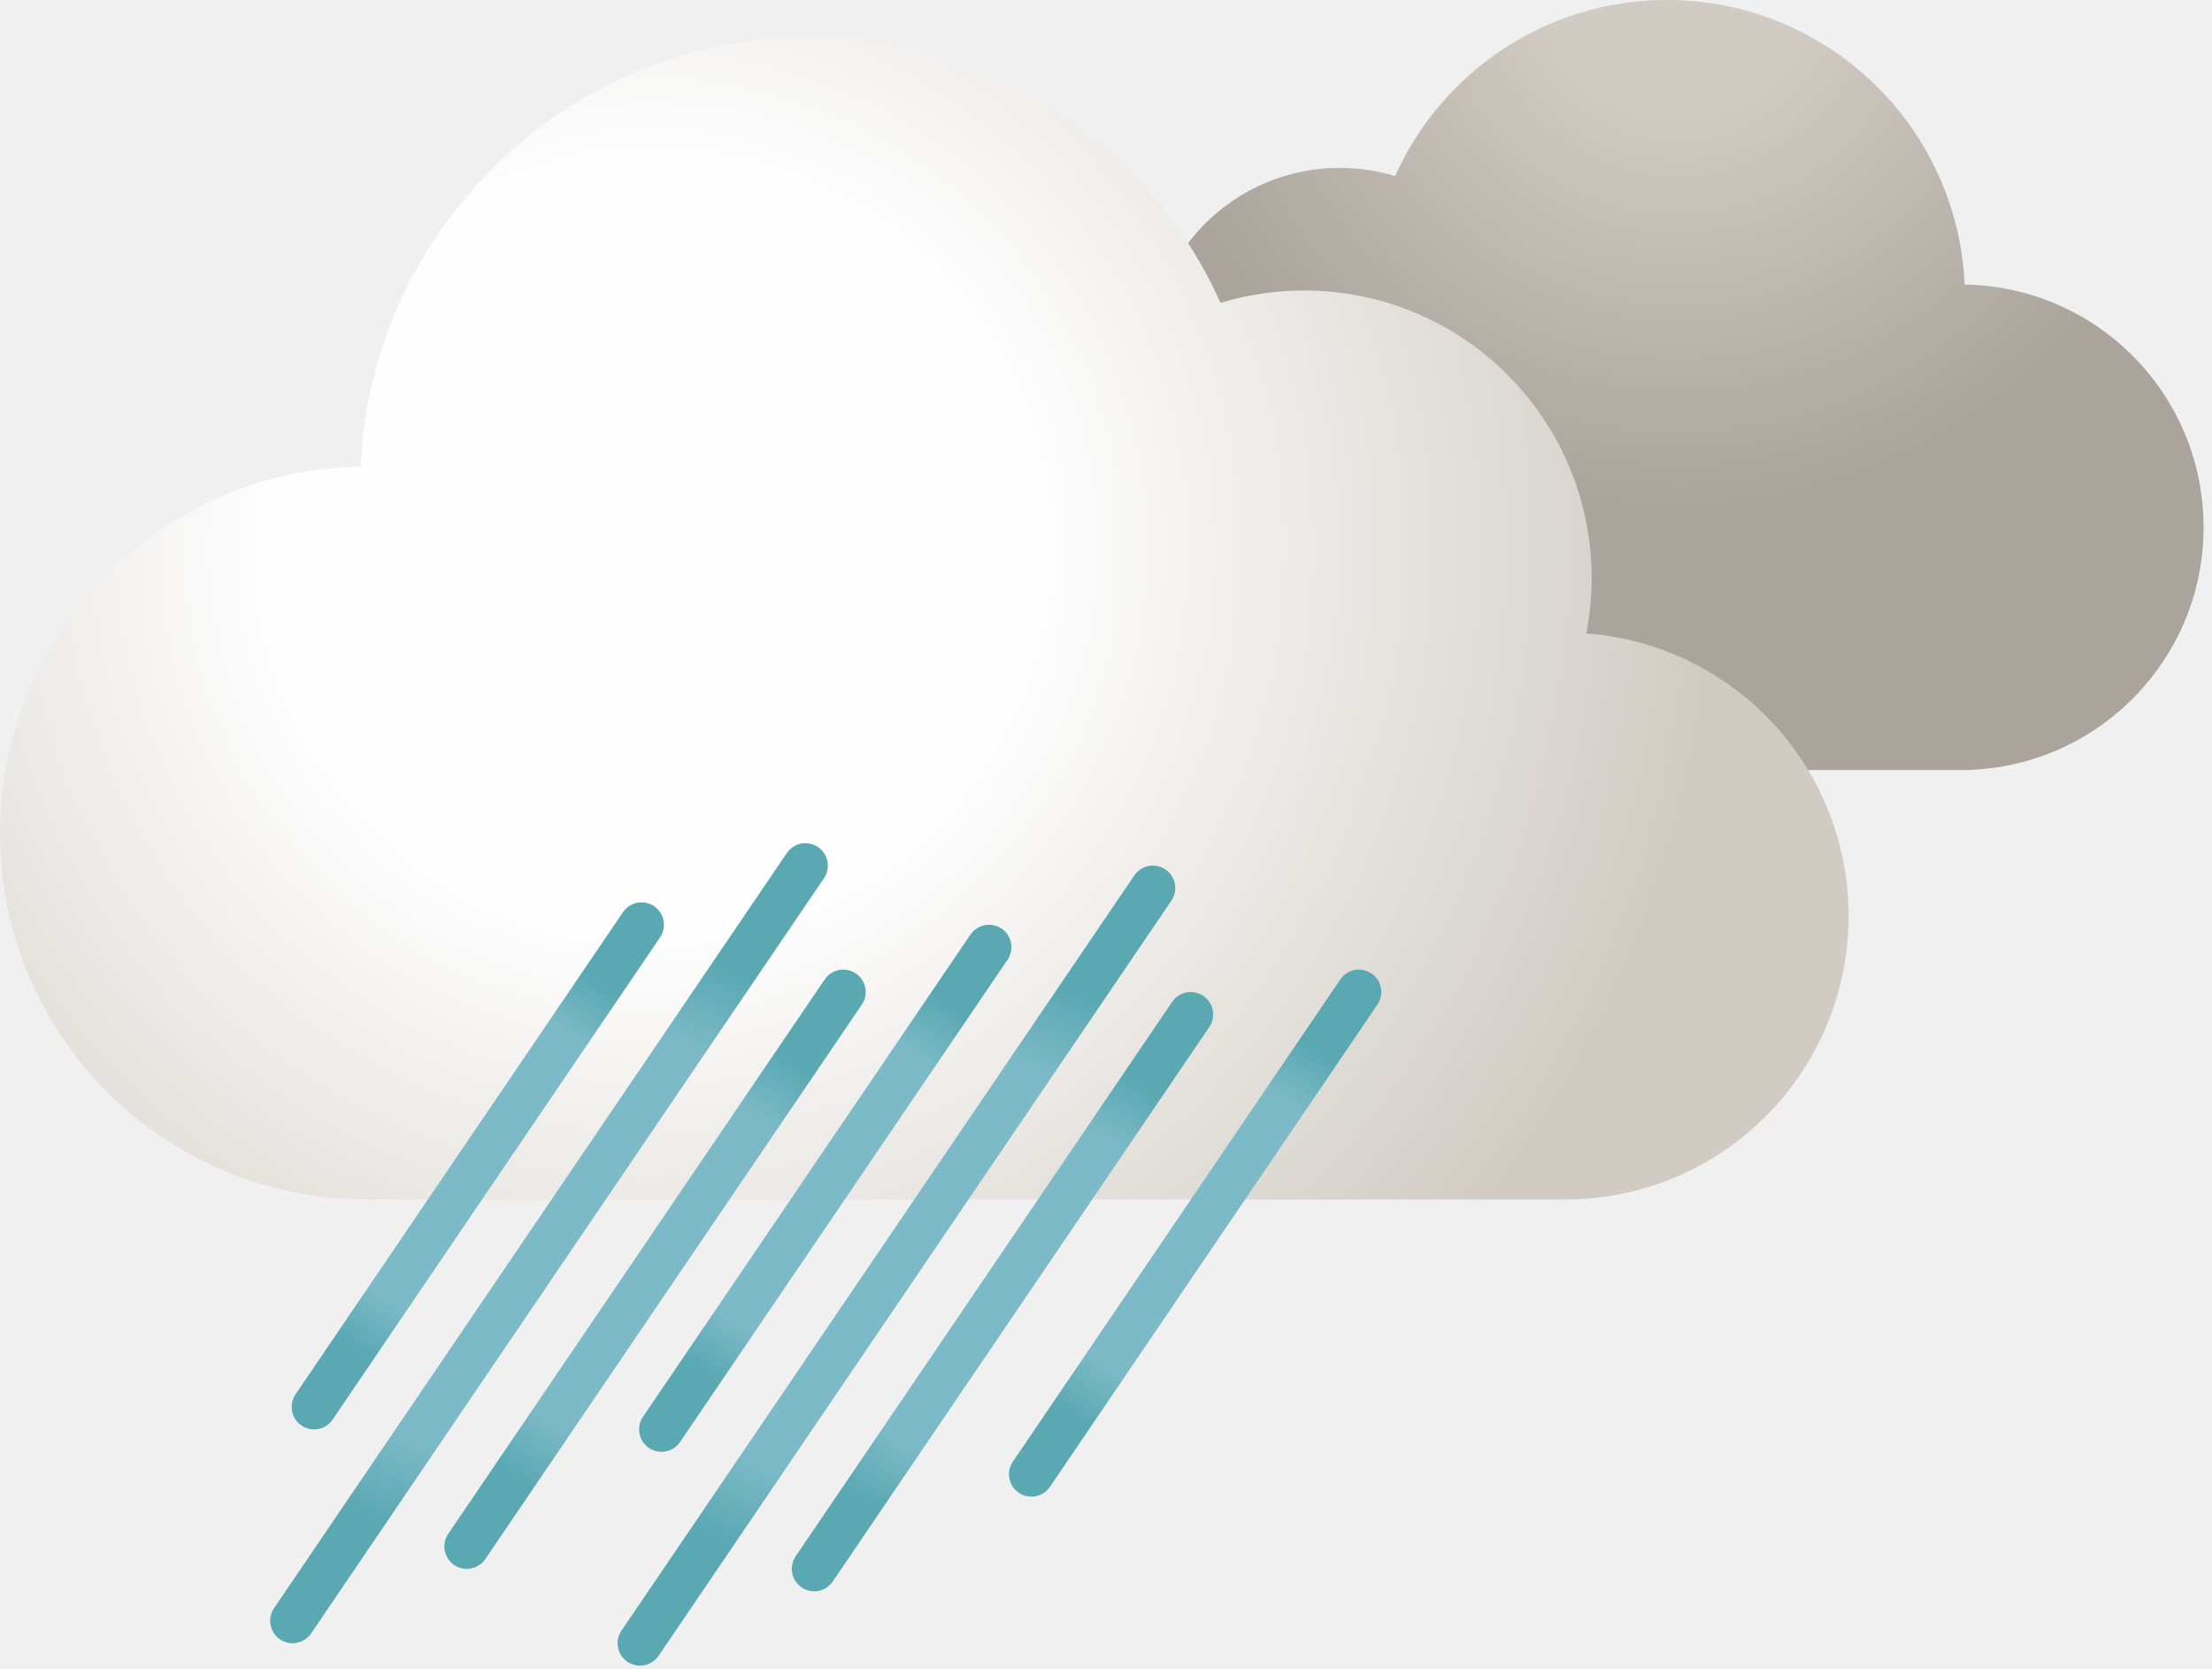
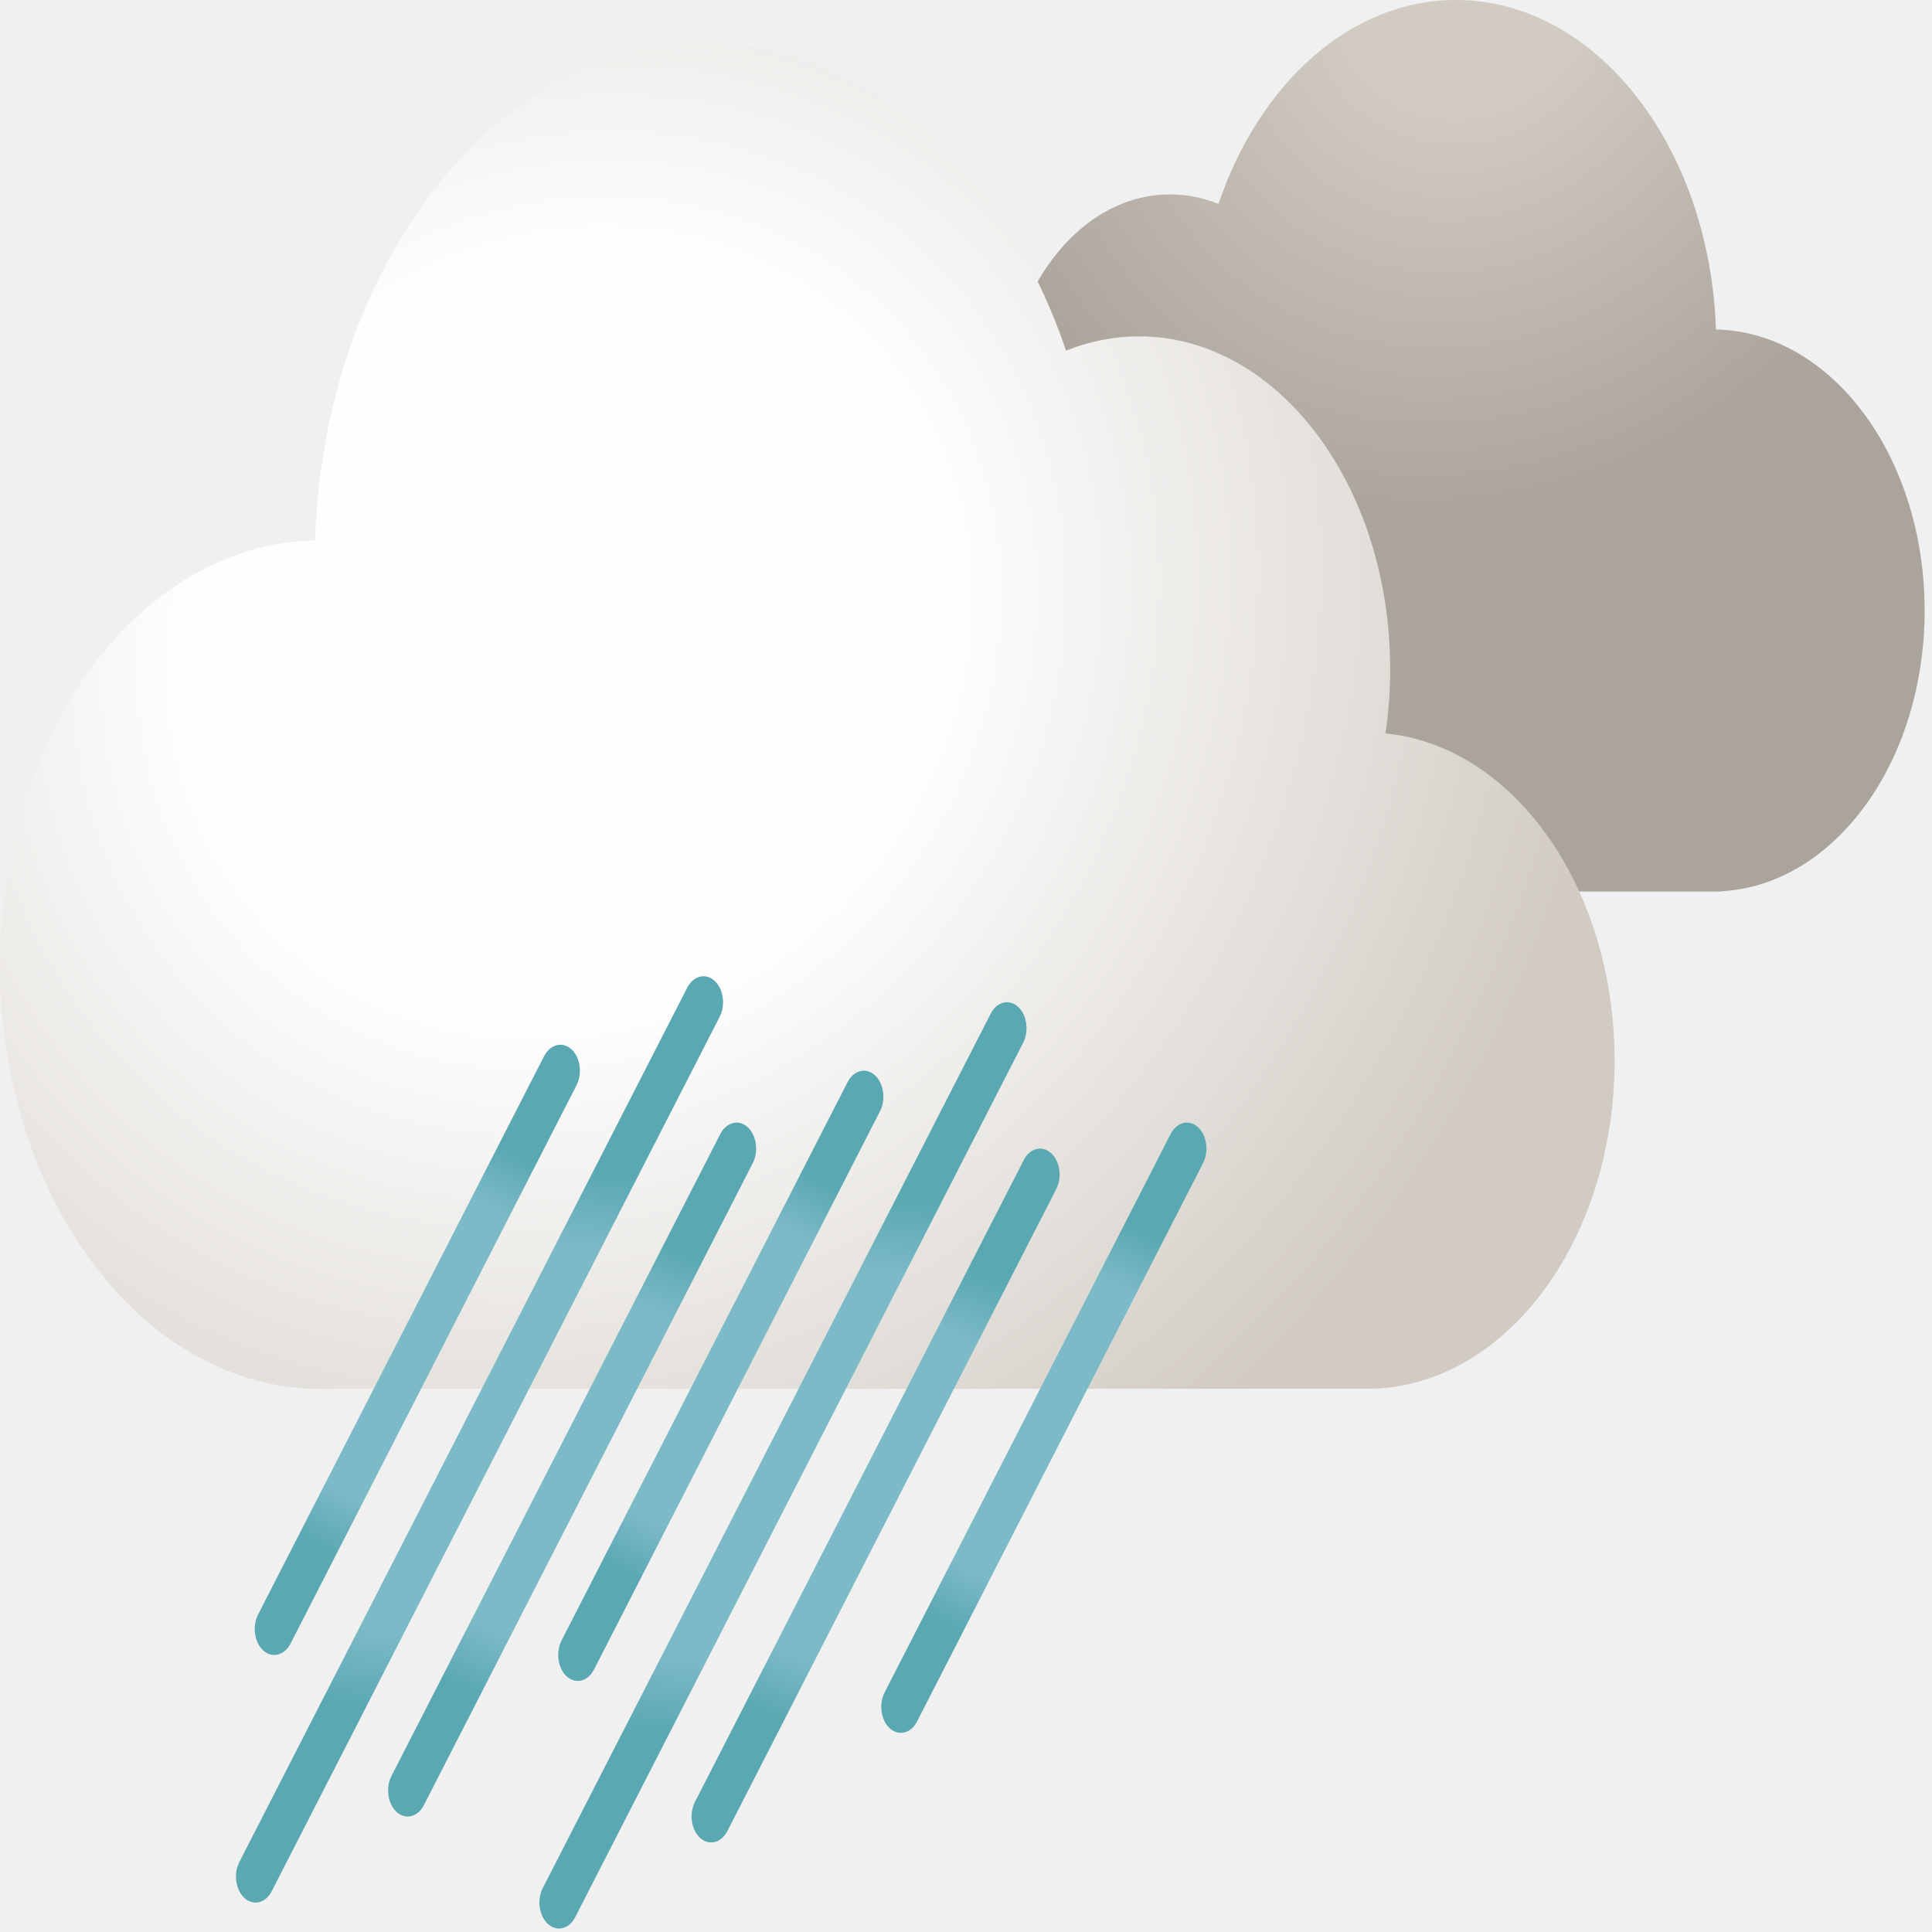
- <svg xmlns="http://www.w3.org/2000/svg" width="236" height="178" viewBox="0 0 236 178" fill="none">
-   <path d="M148.841 18.784C146.972 18.217 144.991 17.909 142.937 17.909C131.712 17.909 122.612 27.009 122.612 38.235C122.612 39.571 122.745 40.877 122.993 42.143C112.628 42.907 104.455 51.552 104.455 62.111C104.455 73.172 113.423 82.14 124.484 82.14C124.517 82.14 124.552 82.137 124.587 82.136C124.603 82.137 124.619 82.14 124.636 82.14H210.013C210.209 82.14 210.4 82.125 210.589 82.101C224.248 81.381 235.1 70.081 235.1 56.244C235.1 42.076 223.724 30.575 209.609 30.357C208.857 13.465 194.928 0 177.851 0C164.928 0 153.815 7.713 148.841 18.784Z" fill="url(#paint0_radial_1_532)" />
-   <path d="M38.483 49.78C17.175 50.108 0 67.472 0 88.86C0 109.748 16.385 126.809 37.003 127.897C37.289 127.931 37.577 127.953 37.872 127.953H166.763C166.788 127.953 166.812 127.951 166.839 127.949C166.891 127.951 166.939 127.953 166.991 127.953C183.691 127.953 197.228 114.415 197.228 97.716C197.228 81.776 184.891 68.725 169.243 67.572C169.616 65.661 169.817 63.689 169.817 61.672C169.817 44.727 156.079 30.989 139.133 30.989C136.033 30.989 133.041 31.455 130.22 32.308C122.713 15.596 105.935 3.951 86.427 3.951C60.644 3.951 39.617 24.279 38.483 49.78Z" fill="url(#paint1_radial_1_532)" />
-   <path d="M66.468 97.301L31.529 148.743C30.788 149.835 31.072 151.324 32.165 152.065C33.257 152.808 34.745 152.523 35.488 151.431L70.424 99.989C71.167 98.897 70.883 97.409 69.789 96.668C69.379 96.388 68.911 96.255 68.448 96.255C67.683 96.255 66.931 96.621 66.468 97.301Z" fill="url(#paint2_radial_1_532)" />
-   <path d="M87.992 104.477L47.821 163.623C47.08 164.715 47.364 166.204 48.456 166.945C49.549 167.688 51.036 167.403 51.779 166.311L91.949 107.164C92.692 106.072 92.407 104.584 91.315 103.841C90.904 103.563 90.436 103.429 89.973 103.429C89.208 103.429 88.455 103.796 87.992 104.477Z" fill="url(#paint3_radial_1_532)" />
-   <path d="M83.952 90.992L29.237 171.553C28.495 172.647 28.779 174.133 29.872 174.875C30.964 175.617 32.452 175.333 33.193 174.241L87.909 93.68C88.651 92.587 88.367 91.099 87.275 90.359C86.863 90.079 86.395 89.945 85.932 89.945C85.167 89.945 84.415 90.312 83.952 90.992Z" fill="url(#paint4_radial_1_532)" />
-   <path d="M103.539 99.693L68.601 151.133C67.859 152.227 68.143 153.715 69.235 154.456C70.328 155.2 71.816 154.913 72.557 153.821L107.496 102.381C108.237 101.289 107.953 99.8 106.861 99.059C106.449 98.779 105.983 98.645 105.52 98.645C104.755 98.645 104.001 99.012 103.539 99.693Z" fill="url(#paint5_radial_1_532)" />
-   <path d="M143 104.477L108.064 155.919C107.321 157.011 107.605 158.497 108.699 159.24C109.791 159.981 111.279 159.699 112.02 158.605L146.957 107.164C147.7 106.072 147.416 104.584 146.323 103.841C145.912 103.563 145.444 103.429 144.981 103.429C144.216 103.429 143.464 103.796 143 104.477Z" fill="url(#paint6_radial_1_532)" />
-   <path d="M125.063 106.868L84.893 166.013C84.149 167.107 84.435 168.593 85.528 169.336C86.62 170.079 88.108 169.793 88.849 168.701L129.02 109.556C129.761 108.463 129.479 106.976 128.385 106.235C127.975 105.955 127.507 105.821 127.044 105.821C126.279 105.821 125.525 106.188 125.063 106.868Z" fill="url(#paint7_radial_1_532)" />
-   <path d="M121.024 93.384L66.307 173.945C65.565 175.037 65.849 176.525 66.943 177.268C68.035 178.009 69.523 177.725 70.264 176.633L124.98 96.072C125.721 94.979 125.439 93.491 124.345 92.749C123.935 92.469 123.467 92.336 123.004 92.336C122.239 92.336 121.485 92.703 121.024 93.384Z" fill="url(#paint8_radial_1_532)" />
+ <svg xmlns="http://www.w3.org/2000/svg" width="128" height="128" viewBox="0 0 128 128" fill="none">
+   <g clip-path="url(#clip0_11_5)">
+     <path d="M80.727 13.508C79.714 13.1 78.639 12.879 77.525 12.879C71.437 12.879 66.501 19.422 66.501 27.495C66.501 28.455 66.574 29.395 66.708 30.305C61.086 30.854 56.654 37.071 56.654 44.664C56.654 52.618 61.518 59.067 67.517 59.067C67.535 59.067 67.554 59.065 67.573 59.064C67.581 59.065 67.59 59.067 67.599 59.067H113.905C114.012 59.067 114.115 59.056 114.218 59.039C121.626 58.522 127.512 50.395 127.512 40.445C127.512 30.257 121.342 21.986 113.686 21.83C113.278 9.683 105.724 0 96.462 0C89.453 0 83.425 5.547 80.727 13.508Z" fill="url(#paint0_radial_11_5)" />
+     <path d="M20.872 35.797C9.315 36.033 0 48.519 0 63.899C0 78.92 8.887 91.189 20.069 91.971C20.225 91.995 20.381 92.011 20.541 92.011H90.448C90.461 92.011 90.474 92.01 90.489 92.008C90.517 92.01 90.543 92.011 90.571 92.011C99.629 92.011 106.971 82.276 106.971 70.268C106.971 58.805 100.28 49.42 91.793 48.591C91.995 47.217 92.104 45.799 92.104 44.348C92.104 32.163 84.653 22.285 75.462 22.285C73.781 22.285 72.158 22.619 70.628 23.233C66.556 11.215 57.456 2.841 46.876 2.841C32.892 2.841 21.487 17.459 20.872 35.797Z" fill="url(#paint1_radial_11_5)" />
+     <path d="M36.05 69.969L17.101 106.961C16.698 107.747 16.853 108.817 17.446 109.35C18.038 109.884 18.845 109.679 19.248 108.894L38.196 71.902C38.599 71.117 38.445 70.047 37.852 69.514C37.629 69.313 37.375 69.217 37.124 69.217C36.709 69.217 36.301 69.481 36.05 69.969Z" fill="url(#paint2_radial_11_5)" />
+     <path d="M47.724 75.129L25.937 117.661C25.535 118.447 25.689 119.517 26.281 120.05C26.874 120.585 27.68 120.38 28.083 119.594L49.871 77.062C50.274 76.276 50.119 75.206 49.527 74.672C49.304 74.472 49.05 74.376 48.799 74.376C48.384 74.376 47.975 74.64 47.724 75.129Z" fill="url(#paint3_radial_11_5)" />
+     <path d="M45.533 65.433L15.857 123.364C15.455 124.151 15.609 125.219 16.202 125.753C16.794 126.286 17.601 126.082 18.003 125.297L47.68 67.365C48.082 66.579 47.928 65.509 47.335 64.977C47.112 64.776 46.858 64.68 46.607 64.68C46.192 64.68 45.784 64.944 45.533 65.433Z" fill="url(#paint4_radial_11_5)" />
+     <path d="M56.157 71.69L37.208 108.68C36.805 109.467 36.959 110.537 37.551 111.069C38.144 111.605 38.951 111.398 39.353 110.613L58.303 73.622C58.705 72.837 58.551 71.766 57.959 71.233C57.735 71.032 57.482 70.936 57.231 70.936C56.816 70.936 56.407 71.2 56.157 71.69Z" fill="url(#paint5_radial_11_5)" />
+     <path d="M77.559 75.129L58.611 112.121C58.208 112.907 58.362 113.975 58.955 114.51C59.548 115.042 60.355 114.84 60.757 114.053L79.705 77.062C80.108 76.276 79.954 75.206 79.362 74.672C79.139 74.472 78.885 74.376 78.634 74.376C78.219 74.376 77.811 74.64 77.559 75.129Z" fill="url(#paint6_radial_11_5)" />
+     <path d="M67.831 76.849L46.044 119.38C45.64 120.167 45.795 121.235 46.388 121.77C46.98 122.304 47.787 122.098 48.19 121.313L69.977 78.782C70.379 77.996 70.226 76.927 69.632 76.394C69.41 76.192 69.156 76.096 68.905 76.096C68.49 76.096 68.081 76.36 67.831 76.849Z" fill="url(#paint7_radial_11_5)" />
+     <path d="M65.64 67.153L35.963 125.084C35.561 125.869 35.715 126.939 36.308 127.474C36.9 128.006 37.707 127.802 38.109 127.017L67.786 69.085C68.188 68.299 68.035 67.229 67.441 66.696C67.219 66.495 66.965 66.399 66.714 66.399C66.299 66.399 65.89 66.663 65.64 67.153Z" fill="url(#paint8_radial_11_5)" />
+   </g>
  <defs>
-     <radialGradient id="paint0_radial_1_532" cx="0" cy="0" r="1" gradientUnits="userSpaceOnUse" gradientTransform="translate(179.106 -2.56495) rotate(128.019) scale(56.8613 56.8613)">
+     <radialGradient id="paint0_radial_11_5" cx="0" cy="0" r="1" gradientUnits="userSpaceOnUse" gradientTransform="translate(97.1422 -1.84446) rotate(120.527) scale(37.3961 33.7206)">
      <stop stop-color="#D1CBC3" />
      <stop offset="0.243" stop-color="#D1CBC3" />
      <stop offset="1" stop-color="#AAA49D" />
    </radialGradient>
-     <radialGradient id="paint1_radial_1_532" cx="0" cy="0" r="1" gradientUnits="userSpaceOnUse" gradientTransform="translate(69.9423 58.3166) rotate(30.9302) scale(112.094 112.094)">
+     <radialGradient id="paint1_radial_11_5" cx="0" cy="0" r="1" gradientUnits="userSpaceOnUse" gradientTransform="translate(37.9348 41.9355) rotate(38.4654) scale(66.6056 73.577)">
      <stop stop-color="#FEFEFE" />
      <stop offset="0.157" stop-color="#FEFEFE" />
      <stop offset="0.362" stop-color="#FEFEFE" />
      <stop offset="1" stop-color="#D1CBC3" />
    </radialGradient>
-     <radialGradient id="paint2_radial_1_532" cx="0" cy="0" r="1" gradientUnits="userSpaceOnUse" gradientTransform="translate(50.9772 124.366) rotate(42.0567) scale(23.7366 23.7366)">
+     <radialGradient id="paint2_radial_11_5" cx="0" cy="0" r="1" gradientUnits="userSpaceOnUse" gradientTransform="translate(27.6486 89.4317) rotate(50.1044) scale(14.9032 14.745)">
      <stop stop-color="#7DBAC7" />
      <stop offset="0.711" stop-color="#7DBAC7" />
      <stop offset="1" stop-color="#59A8B2" />
    </radialGradient>
-     <radialGradient id="paint3_radial_1_532" cx="0" cy="0" r="1" gradientUnits="userSpaceOnUse" gradientTransform="translate(69.8857 135.394) rotate(43.135) scale(23.7366 27.038)">
+     <radialGradient id="paint3_radial_11_5" cx="0" cy="0" r="1" gradientUnits="userSpaceOnUse" gradientTransform="translate(37.9041 97.3619) rotate(51.1656) scale(14.982 16.7075)">
      <stop stop-color="#7DBAC7" />
      <stop offset="0.711" stop-color="#7DBAC7" />
      <stop offset="1" stop-color="#59A8B2" />
    </radialGradient>
-     <radialGradient id="paint4_radial_1_532" cx="0" cy="0" r="1" gradientUnits="userSpaceOnUse" gradientTransform="translate(58.5728 132.616) rotate(46.0967) scale(23.7366 36.2142)">
+     <radialGradient id="paint4_radial_11_5" cx="0" cy="0" r="1" gradientUnits="userSpaceOnUse" gradientTransform="translate(31.7683 95.3644) rotate(54.024) scale(15.1971 22.061)">
      <stop stop-color="#7DBAC7" />
      <stop offset="0.711" stop-color="#7DBAC7" />
      <stop offset="1" stop-color="#59A8B2" />
    </radialGradient>
-     <radialGradient id="paint5_radial_1_532" cx="0" cy="0" r="1" gradientUnits="userSpaceOnUse" gradientTransform="translate(88.0482 126.758) rotate(42.0567) scale(23.7366 23.7366)">
+     <radialGradient id="paint5_radial_11_5" cx="0" cy="0" r="1" gradientUnits="userSpaceOnUse" gradientTransform="translate(47.7549 91.1518) rotate(50.1044) scale(14.9032 14.745)">
      <stop stop-color="#7DBAC7" />
      <stop offset="0.711" stop-color="#7DBAC7" />
      <stop offset="1" stop-color="#59A8B2" />
    </radialGradient>
-     <radialGradient id="paint6_radial_1_532" cx="0" cy="0" r="1" gradientUnits="userSpaceOnUse" gradientTransform="translate(127.511 131.541) rotate(42.0567) scale(23.7366 23.7366)">
+     <radialGradient id="paint6_radial_11_5" cx="0" cy="0" r="1" gradientUnits="userSpaceOnUse" gradientTransform="translate(69.1585 94.5912) rotate(50.1044) scale(14.9032 14.745)">
      <stop stop-color="#7DBAC7" />
      <stop offset="0.711" stop-color="#7DBAC7" />
      <stop offset="1" stop-color="#59A8B2" />
    </radialGradient>
-     <radialGradient id="paint7_radial_1_532" cx="0" cy="0" r="1" gradientUnits="userSpaceOnUse" gradientTransform="translate(106.957 137.785) rotate(43.1351) scale(23.7366 27.038)">
+     <radialGradient id="paint7_radial_11_5" cx="0" cy="0" r="1" gradientUnits="userSpaceOnUse" gradientTransform="translate(58.0106 99.0813) rotate(51.1657) scale(14.982 16.7075)">
      <stop stop-color="#7DBAC7" />
      <stop offset="0.711" stop-color="#7DBAC7" />
      <stop offset="1" stop-color="#59A8B2" />
    </radialGradient>
-     <radialGradient id="paint8_radial_1_532" cx="0" cy="0" r="1" gradientUnits="userSpaceOnUse" gradientTransform="translate(95.6436 135.008) rotate(46.0967) scale(23.7366 36.2142)">
+     <radialGradient id="paint8_radial_11_5" cx="0" cy="0" r="1" gradientUnits="userSpaceOnUse" gradientTransform="translate(51.8745 97.0844) rotate(54.024) scale(15.1971 22.061)">
      <stop stop-color="#7DBAC7" />
      <stop offset="0.711" stop-color="#7DBAC7" />
      <stop offset="1" stop-color="#59A8B2" />
    </radialGradient>
+     <clipPath id="clip0_11_5">
+       <rect width="128" height="128" fill="white" />
+     </clipPath>
  </defs>
</svg>
